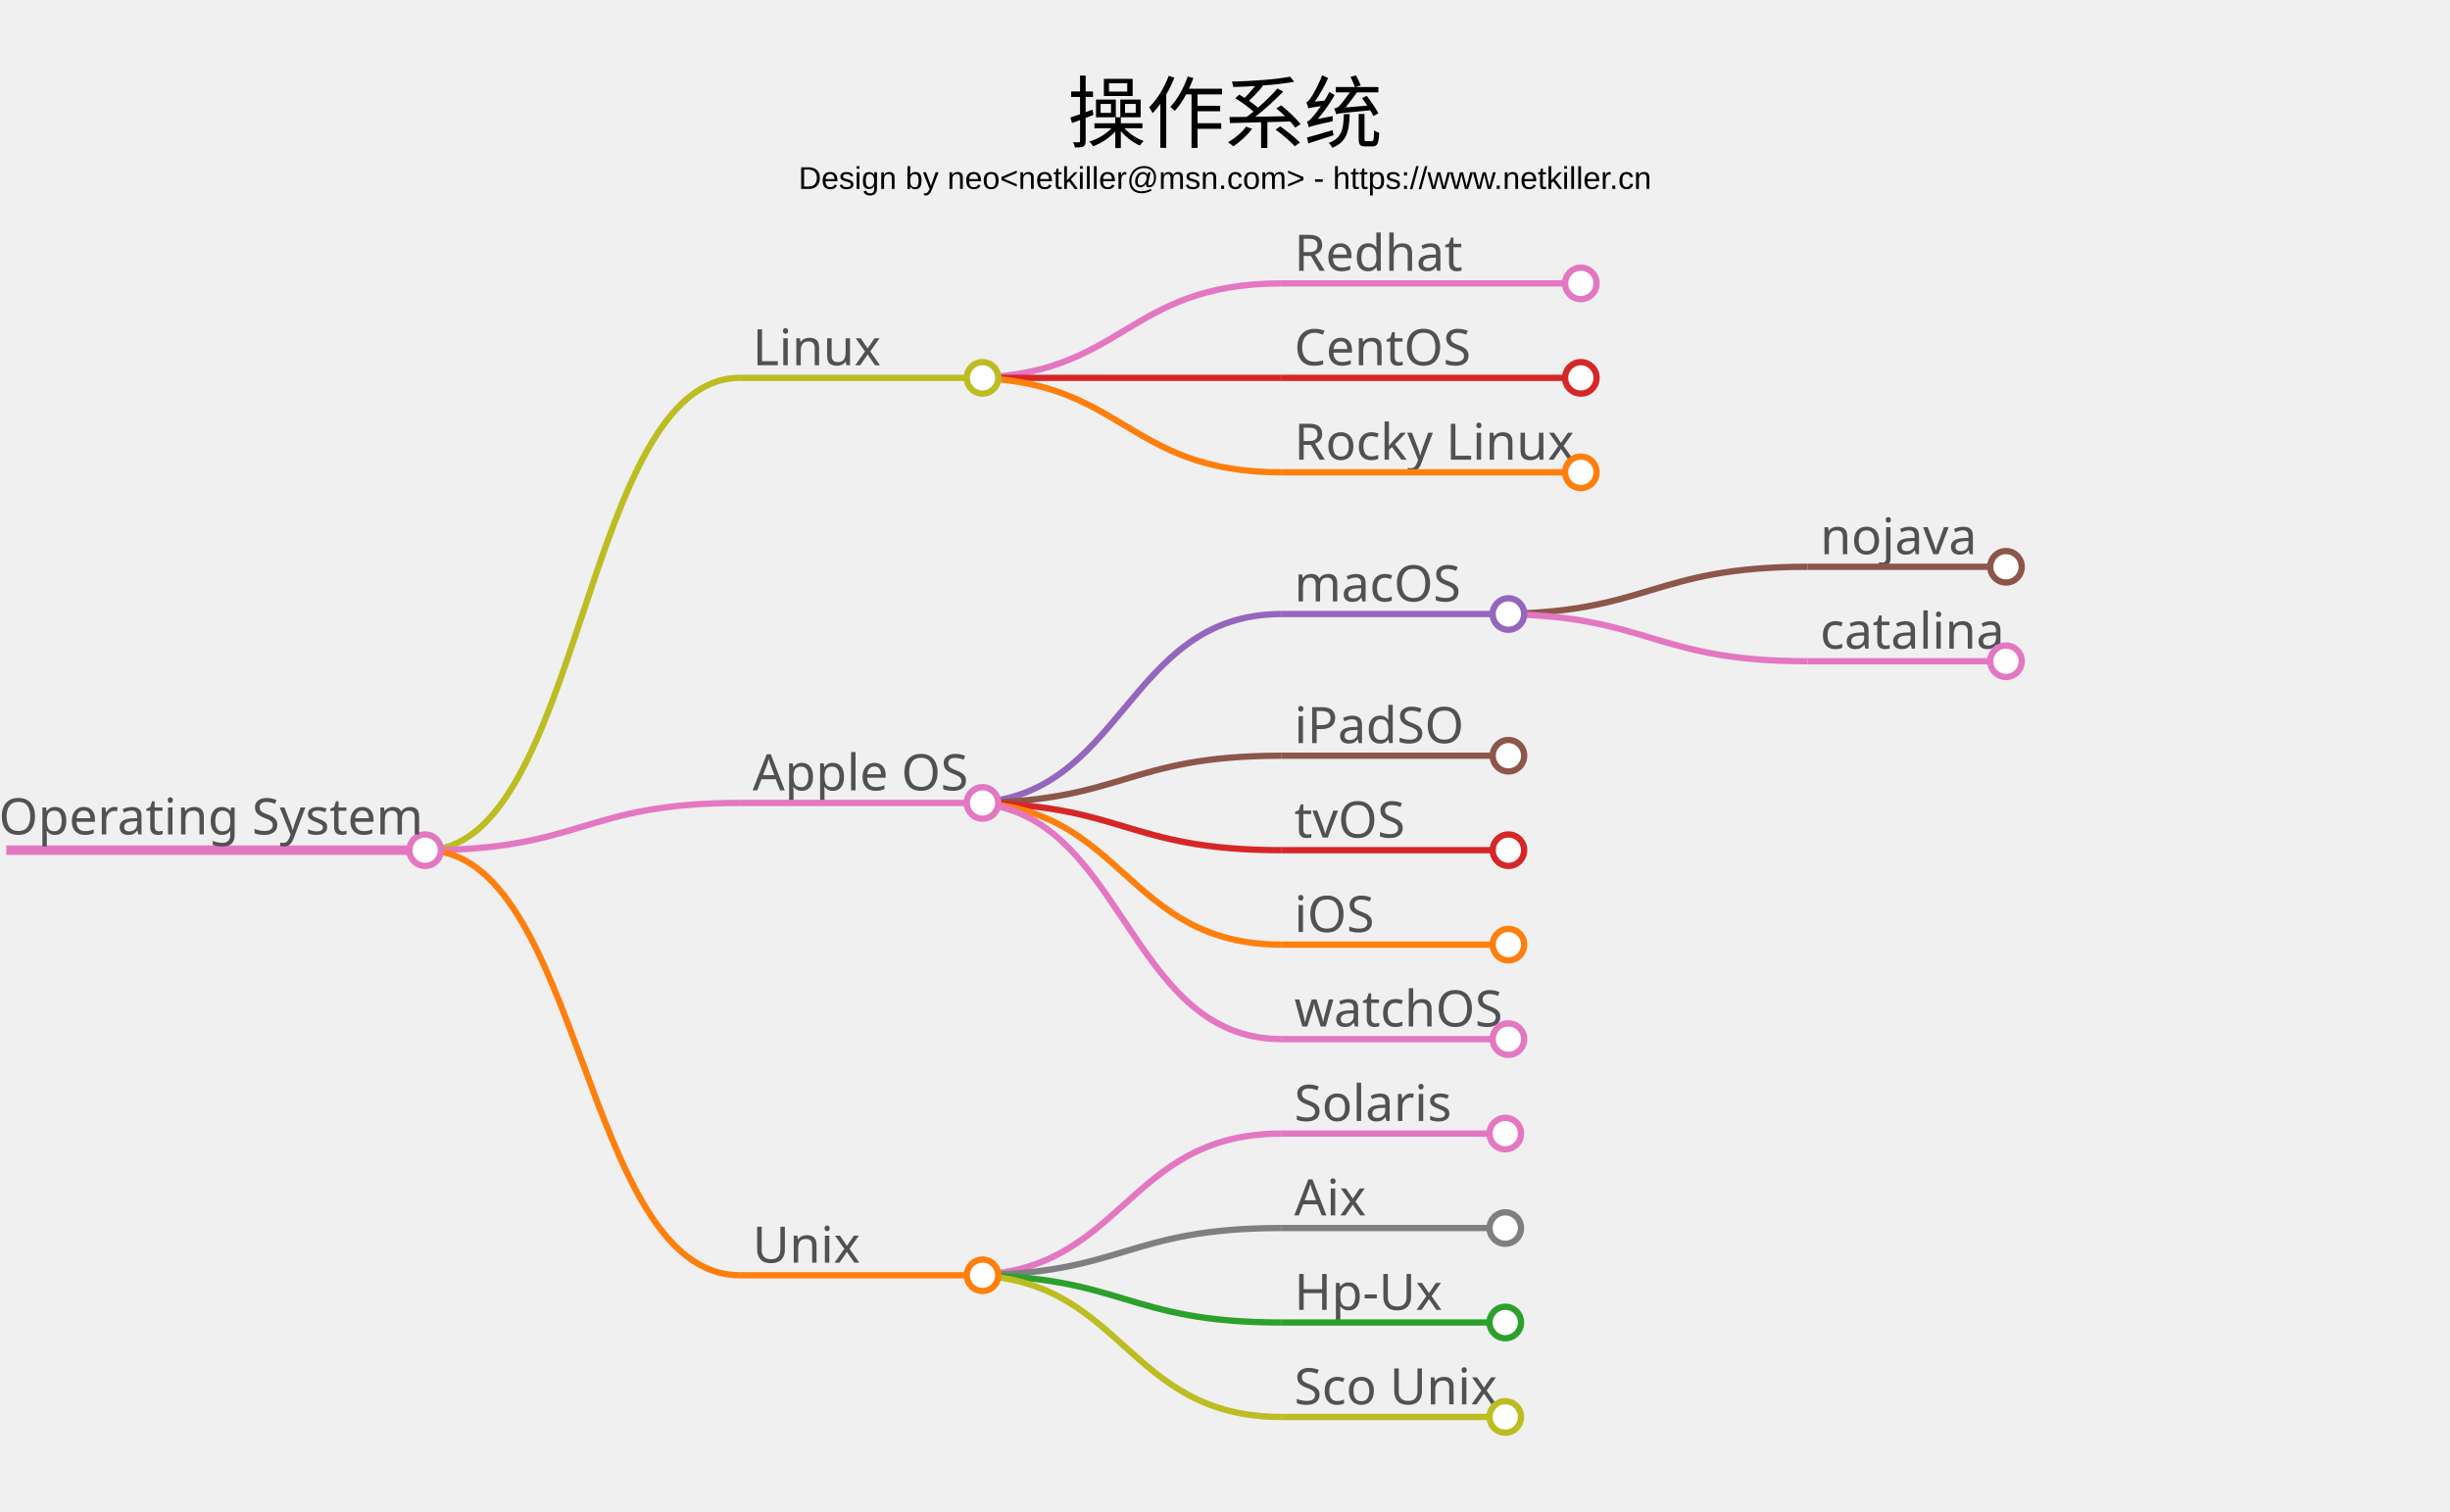
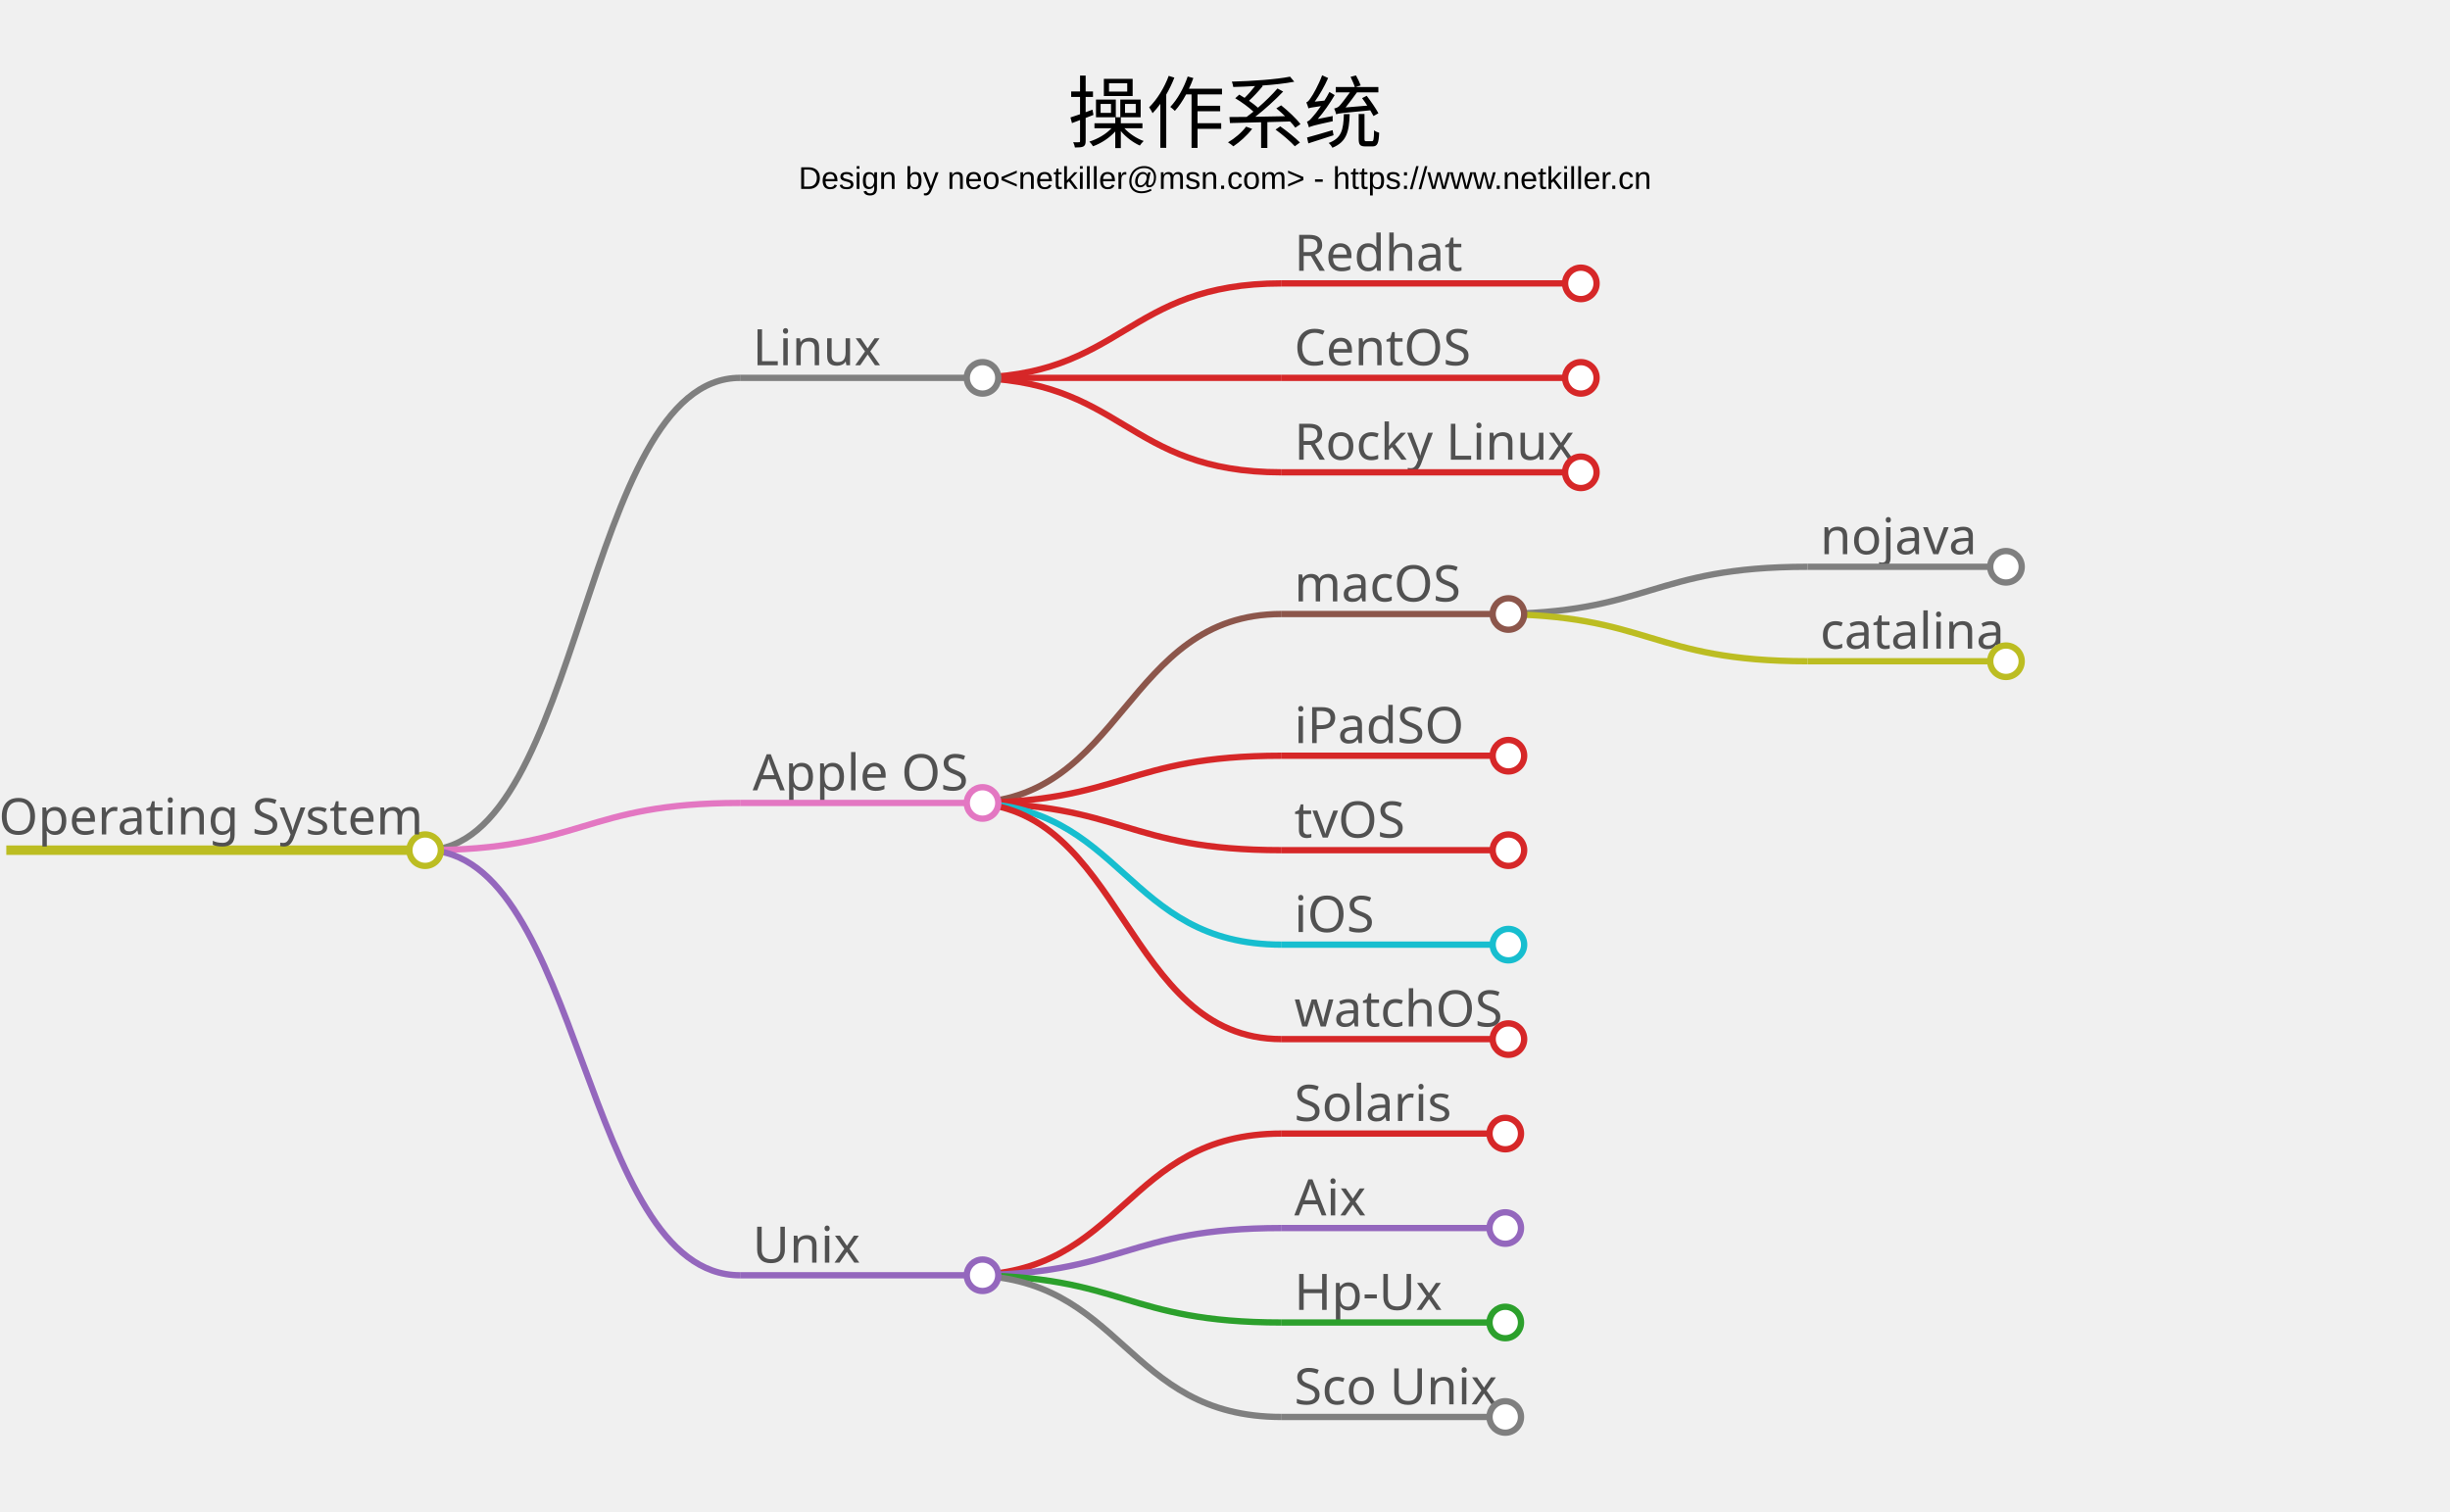
<svg xmlns="http://www.w3.org/2000/svg" baseProfile="tiny" height="480" version="1.2" width="778">
  <defs />
  <text font-family="Arial" font-size="25" text-anchor="middle" x="389.0" y="45">操作系统</text>
  <text font-family="Arial" font-size="10" text-anchor="middle" x="389.0" y="60">Design by neo&lt;netkiller@msn.com&gt; - https://www.netkiller.cn</text>
-   <path d="M307,120 C357.0,120 357.0,90 407,90" fill="none" stroke="#e377c2" stroke-width="2" />
+   <path d="M307,120 C357.0,120 357.0,90 407,90" fill="none" stroke="#d62728" stroke-width="2" />
  <text fill="#515151" font-family="Songti" font-size="16" text-anchor="start" x="411" y="86">Redhat</text>
-   <line stroke="#e377c2" stroke-width="2" x1="407" x2="502" y1="90" y2="90" />
-   <circle cx="502" cy="90" fill="white" r="5" stroke="#e377c2" stroke-width="2" />
+   <line stroke="#d62728" stroke-width="2" x1="407" x2="502" y1="90" y2="90" />
+   <circle cx="502" cy="90" fill="white" r="5" stroke="#d62728" stroke-width="2" />
  <path d="M307,120 C357.0,120 357.0,120 407,120" fill="none" stroke="#d62728" stroke-width="2" />
  <text fill="#515151" font-family="Songti" font-size="16" text-anchor="start" x="411" y="116">CentOS</text>
  <line stroke="#d62728" stroke-width="2" x1="407" x2="502" y1="120" y2="120" />
  <circle cx="502" cy="120" fill="white" r="5" stroke="#d62728" stroke-width="2" />
-   <path d="M307,120 C357.0,120 357.0,150 407,150" fill="none" stroke="#ff7f0e" stroke-width="2" />
+   <path d="M307,120 C357.0,120 357.0,150 407,150" fill="none" stroke="#d62728" stroke-width="2" />
  <text fill="#515151" font-family="Songti" font-size="16" text-anchor="start" x="411" y="146">Rocky Linux</text>
-   <line stroke="#ff7f0e" stroke-width="2" x1="407" x2="502" y1="150" y2="150" />
-   <circle cx="502" cy="150" fill="white" r="5" stroke="#ff7f0e" stroke-width="2" />
-   <path d="M474,195 C524.0,195 524.0,180 574,180" fill="none" stroke="#8c564b" stroke-width="2" />
+   <line stroke="#d62728" stroke-width="2" x1="407" x2="502" y1="150" y2="150" />
+   <circle cx="502" cy="150" fill="white" r="5" stroke="#d62728" stroke-width="2" />
+   <path d="M474,195 C524.0,195 524.0,180 574,180" fill="none" stroke="#7f7f7f" stroke-width="2" />
  <text fill="#515151" font-family="Songti" font-size="16" text-anchor="start" x="578" y="176">nojava</text>
-   <line stroke="#8c564b" stroke-width="2" x1="574" x2="637" y1="180" y2="180" />
-   <circle cx="637" cy="180" fill="white" r="5" stroke="#8c564b" stroke-width="2" />
-   <path d="M474,195 C524.0,195 524.0,210 574,210" fill="none" stroke="#e377c2" stroke-width="2" />
+   <line stroke="#7f7f7f" stroke-width="2" x1="574" x2="637" y1="180" y2="180" />
+   <circle cx="637" cy="180" fill="white" r="5" stroke="#7f7f7f" stroke-width="2" />
+   <path d="M474,195 C524.0,195 524.0,210 574,210" fill="none" stroke="#bcbd22" stroke-width="2" />
  <text fill="#515151" font-family="Songti" font-size="16" text-anchor="start" x="578" y="206">catalina</text>
-   <line stroke="#e377c2" stroke-width="2" x1="574" x2="637" y1="210" y2="210" />
-   <circle cx="637" cy="210" fill="white" r="5" stroke="#e377c2" stroke-width="2" />
-   <path d="M307,255 C357.0,255 357.0,195 407,195" fill="none" stroke="#9467bd" stroke-width="2" />
+   <line stroke="#bcbd22" stroke-width="2" x1="574" x2="637" y1="210" y2="210" />
+   <circle cx="637" cy="210" fill="white" r="5" stroke="#bcbd22" stroke-width="2" />
+   <path d="M307,255 C357.0,255 357.0,195 407,195" fill="none" stroke="#8c564b" stroke-width="2" />
  <text fill="#515151" font-family="Songti" font-size="16" text-anchor="start" x="411" y="191">macOS</text>
-   <line stroke="#9467bd" stroke-width="2" x1="407" x2="479" y1="195" y2="195" />
-   <circle cx="479" cy="195" fill="white" r="5" stroke="#9467bd" stroke-width="2" />
-   <path d="M307,255 C357.0,255 357.0,240 407,240" fill="none" stroke="#8c564b" stroke-width="2" />
+   <line stroke="#8c564b" stroke-width="2" x1="407" x2="479" y1="195" y2="195" />
+   <circle cx="479" cy="195" fill="white" r="5" stroke="#8c564b" stroke-width="2" />
+   <path d="M307,255 C357.0,255 357.0,240 407,240" fill="none" stroke="#d62728" stroke-width="2" />
  <text fill="#515151" font-family="Songti" font-size="16" text-anchor="start" x="411" y="236">iPadSO</text>
-   <line stroke="#8c564b" stroke-width="2" x1="407" x2="479" y1="240" y2="240" />
-   <circle cx="479" cy="240" fill="white" r="5" stroke="#8c564b" stroke-width="2" />
+   <line stroke="#d62728" stroke-width="2" x1="407" x2="479" y1="240" y2="240" />
+   <circle cx="479" cy="240" fill="white" r="5" stroke="#d62728" stroke-width="2" />
  <path d="M307,255 C357.0,255 357.0,270 407,270" fill="none" stroke="#d62728" stroke-width="2" />
  <text fill="#515151" font-family="Songti" font-size="16" text-anchor="start" x="411" y="266">tvOS</text>
  <line stroke="#d62728" stroke-width="2" x1="407" x2="479" y1="270" y2="270" />
  <circle cx="479" cy="270" fill="white" r="5" stroke="#d62728" stroke-width="2" />
-   <path d="M307,255 C357.0,255 357.0,300 407,300" fill="none" stroke="#ff7f0e" stroke-width="2" />
+   <path d="M307,255 C357.0,255 357.0,300 407,300" fill="none" stroke="#17becf" stroke-width="2" />
  <text fill="#515151" font-family="Songti" font-size="16" text-anchor="start" x="411" y="296">iOS</text>
-   <line stroke="#ff7f0e" stroke-width="2" x1="407" x2="479" y1="300" y2="300" />
-   <circle cx="479" cy="300" fill="white" r="5" stroke="#ff7f0e" stroke-width="2" />
-   <path d="M307,255 C357.0,255 357.0,330 407,330" fill="none" stroke="#e377c2" stroke-width="2" />
+   <line stroke="#17becf" stroke-width="2" x1="407" x2="479" y1="300" y2="300" />
+   <circle cx="479" cy="300" fill="white" r="5" stroke="#17becf" stroke-width="2" />
+   <path d="M307,255 C357.0,255 357.0,330 407,330" fill="none" stroke="#d62728" stroke-width="2" />
  <text fill="#515151" font-family="Songti" font-size="16" text-anchor="start" x="411" y="326">watchOS</text>
-   <line stroke="#e377c2" stroke-width="2" x1="407" x2="479" y1="330" y2="330" />
-   <circle cx="479" cy="330" fill="white" r="5" stroke="#e377c2" stroke-width="2" />
-   <path d="M307,405 C357.0,405 357.0,360 407,360" fill="none" stroke="#e377c2" stroke-width="2" />
+   <line stroke="#d62728" stroke-width="2" x1="407" x2="479" y1="330" y2="330" />
+   <circle cx="479" cy="330" fill="white" r="5" stroke="#d62728" stroke-width="2" />
+   <path d="M307,405 C357.0,405 357.0,360 407,360" fill="none" stroke="#d62728" stroke-width="2" />
  <text fill="#515151" font-family="Songti" font-size="16" text-anchor="start" x="411" y="356">Solaris</text>
-   <line stroke="#e377c2" stroke-width="2" x1="407" x2="478" y1="360" y2="360" />
-   <circle cx="478" cy="360" fill="white" r="5" stroke="#e377c2" stroke-width="2" />
-   <path d="M307,405 C357.0,405 357.0,390 407,390" fill="none" stroke="#7f7f7f" stroke-width="2" />
+   <line stroke="#d62728" stroke-width="2" x1="407" x2="478" y1="360" y2="360" />
+   <circle cx="478" cy="360" fill="white" r="5" stroke="#d62728" stroke-width="2" />
+   <path d="M307,405 C357.0,405 357.0,390 407,390" fill="none" stroke="#9467bd" stroke-width="2" />
  <text fill="#515151" font-family="Songti" font-size="16" text-anchor="start" x="411" y="386">Aix</text>
-   <line stroke="#7f7f7f" stroke-width="2" x1="407" x2="478" y1="390" y2="390" />
-   <circle cx="478" cy="390" fill="white" r="5" stroke="#7f7f7f" stroke-width="2" />
+   <line stroke="#9467bd" stroke-width="2" x1="407" x2="478" y1="390" y2="390" />
+   <circle cx="478" cy="390" fill="white" r="5" stroke="#9467bd" stroke-width="2" />
  <path d="M307,405 C357.0,405 357.0,420 407,420" fill="none" stroke="#2ca02c" stroke-width="2" />
  <text fill="#515151" font-family="Songti" font-size="16" text-anchor="start" x="411" y="416">Hp-Ux</text>
  <line stroke="#2ca02c" stroke-width="2" x1="407" x2="478" y1="420" y2="420" />
  <circle cx="478" cy="420" fill="white" r="5" stroke="#2ca02c" stroke-width="2" />
-   <path d="M307,405 C357.0,405 357.0,450 407,450" fill="none" stroke="#bcbd22" stroke-width="2" />
+   <path d="M307,405 C357.0,405 357.0,450 407,450" fill="none" stroke="#7f7f7f" stroke-width="2" />
  <text fill="#515151" font-family="Songti" font-size="16" text-anchor="start" x="411" y="446">Sco Unix</text>
-   <line stroke="#bcbd22" stroke-width="2" x1="407" x2="478" y1="450" y2="450" />
-   <circle cx="478" cy="450" fill="white" r="5" stroke="#bcbd22" stroke-width="2" />
-   <path d="M135,270 C185.0,270 185.0,120 235,120" fill="none" stroke="#bcbd22" stroke-width="2" />
+   <line stroke="#7f7f7f" stroke-width="2" x1="407" x2="478" y1="450" y2="450" />
+   <circle cx="478" cy="450" fill="white" r="5" stroke="#7f7f7f" stroke-width="2" />
+   <path d="M135,270 C185.0,270 185.0,120 235,120" fill="none" stroke="#7f7f7f" stroke-width="2" />
  <text fill="#515151" font-family="Songti" font-size="16" text-anchor="start" x="239" y="116">Linux</text>
-   <line stroke="#bcbd22" stroke-width="2" x1="235" x2="312" y1="120" y2="120" />
-   <circle cx="312" cy="120" fill="white" r="5" stroke="#bcbd22" stroke-width="2" />
+   <line stroke="#7f7f7f" stroke-width="2" x1="235" x2="312" y1="120" y2="120" />
+   <circle cx="312" cy="120" fill="white" r="5" stroke="#7f7f7f" stroke-width="2" />
  <path d="M135,270 C185.0,270 185.0,255 235,255" fill="none" stroke="#e377c2" stroke-width="2" />
  <text fill="#515151" font-family="Songti" font-size="16" text-anchor="start" x="239" y="251">Apple OS</text>
  <line stroke="#e377c2" stroke-width="2" x1="235" x2="312" y1="255" y2="255" />
  <circle cx="312" cy="255" fill="white" r="5" stroke="#e377c2" stroke-width="2" />
-   <path d="M135,270 C185.0,270 185.0,405 235,405" fill="none" stroke="#ff7f0e" stroke-width="2" />
+   <path d="M135,270 C185.0,270 185.0,405 235,405" fill="none" stroke="#9467bd" stroke-width="2" />
  <text fill="#515151" font-family="Songti" font-size="16" text-anchor="start" x="239" y="401">Unix</text>
-   <line stroke="#ff7f0e" stroke-width="2" x1="235" x2="312" y1="405" y2="405" />
-   <circle cx="312" cy="405" fill="white" r="5" stroke="#ff7f0e" stroke-width="2" />
-   <line stroke="#e377c2" stroke-width="3" x1="2" x2="135" y1="270" y2="270" />
-   <circle cx="135" cy="270" fill="white" r="5" stroke="#e377c2" stroke-width="2" />
+   <line stroke="#9467bd" stroke-width="2" x1="235" x2="312" y1="405" y2="405" />
+   <circle cx="312" cy="405" fill="white" r="5" stroke="#9467bd" stroke-width="2" />
+   <line stroke="#bcbd22" stroke-width="3" x1="2" x2="135" y1="270" y2="270" />
+   <circle cx="135" cy="270" fill="white" r="5" stroke="#bcbd22" stroke-width="2" />
  <text fill="#515151" font-family="Songti" font-size="16" text-anchor="middle" x="67" y="265">Operating System</text>
</svg>
